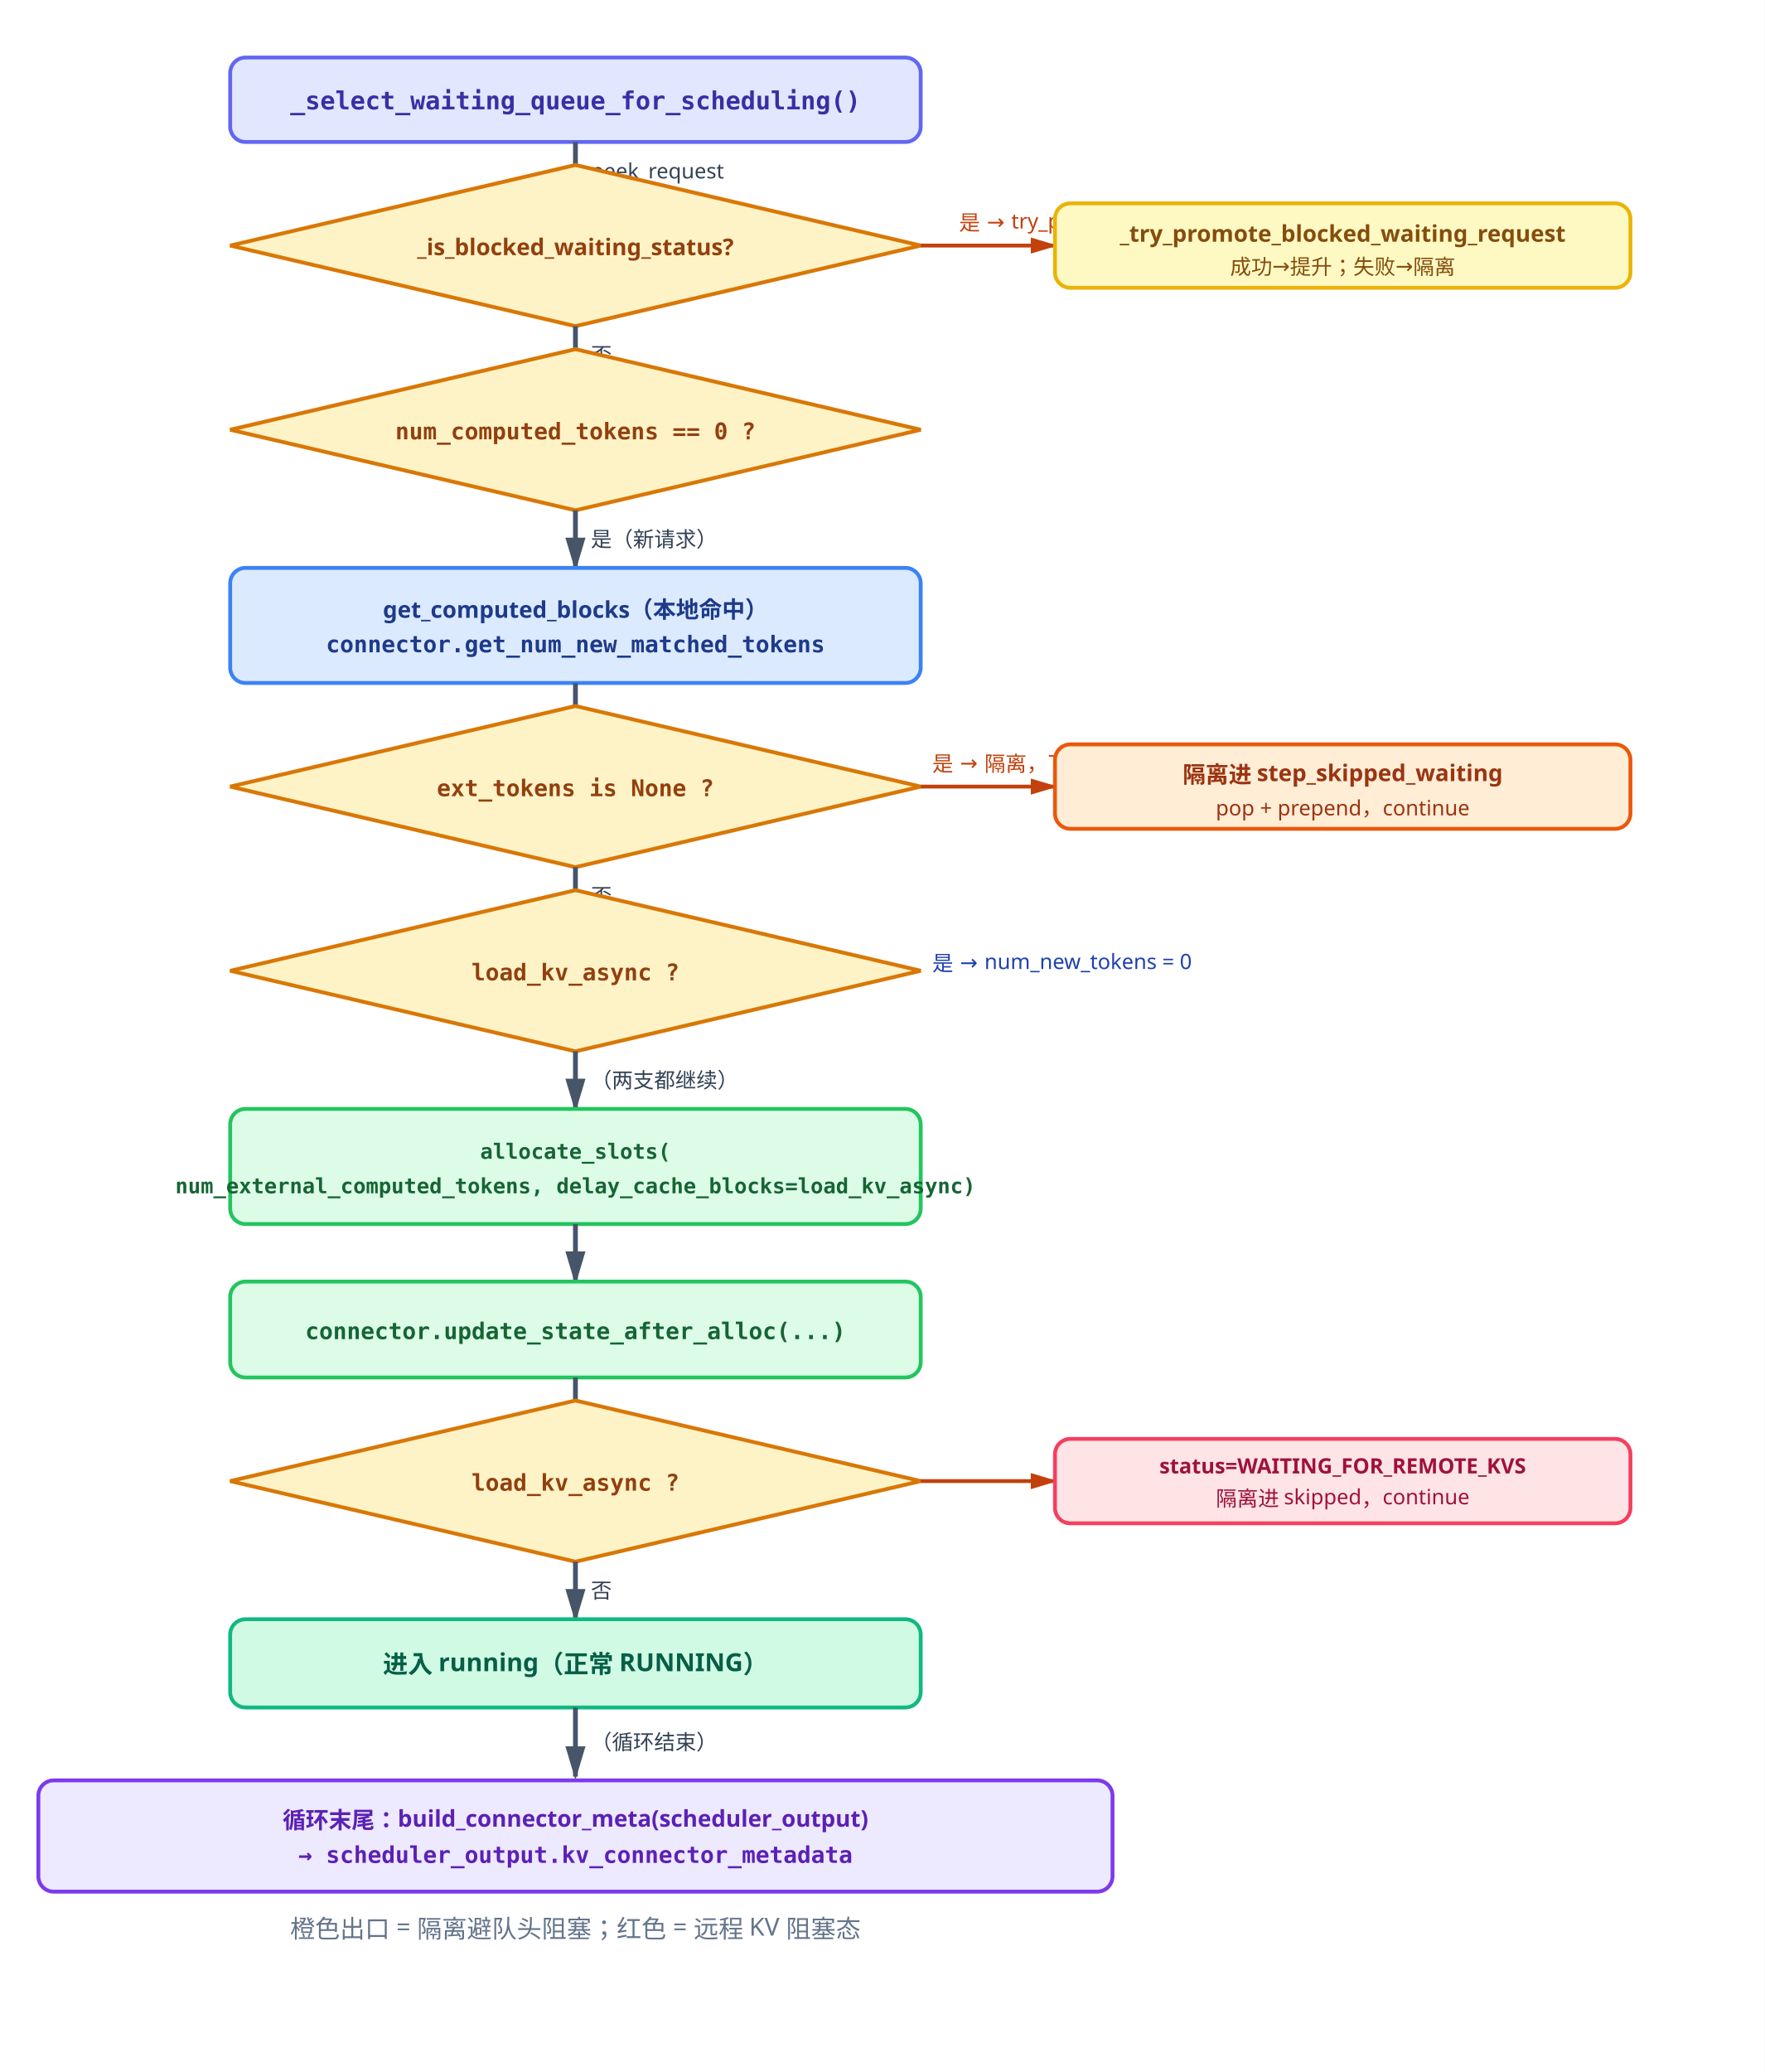
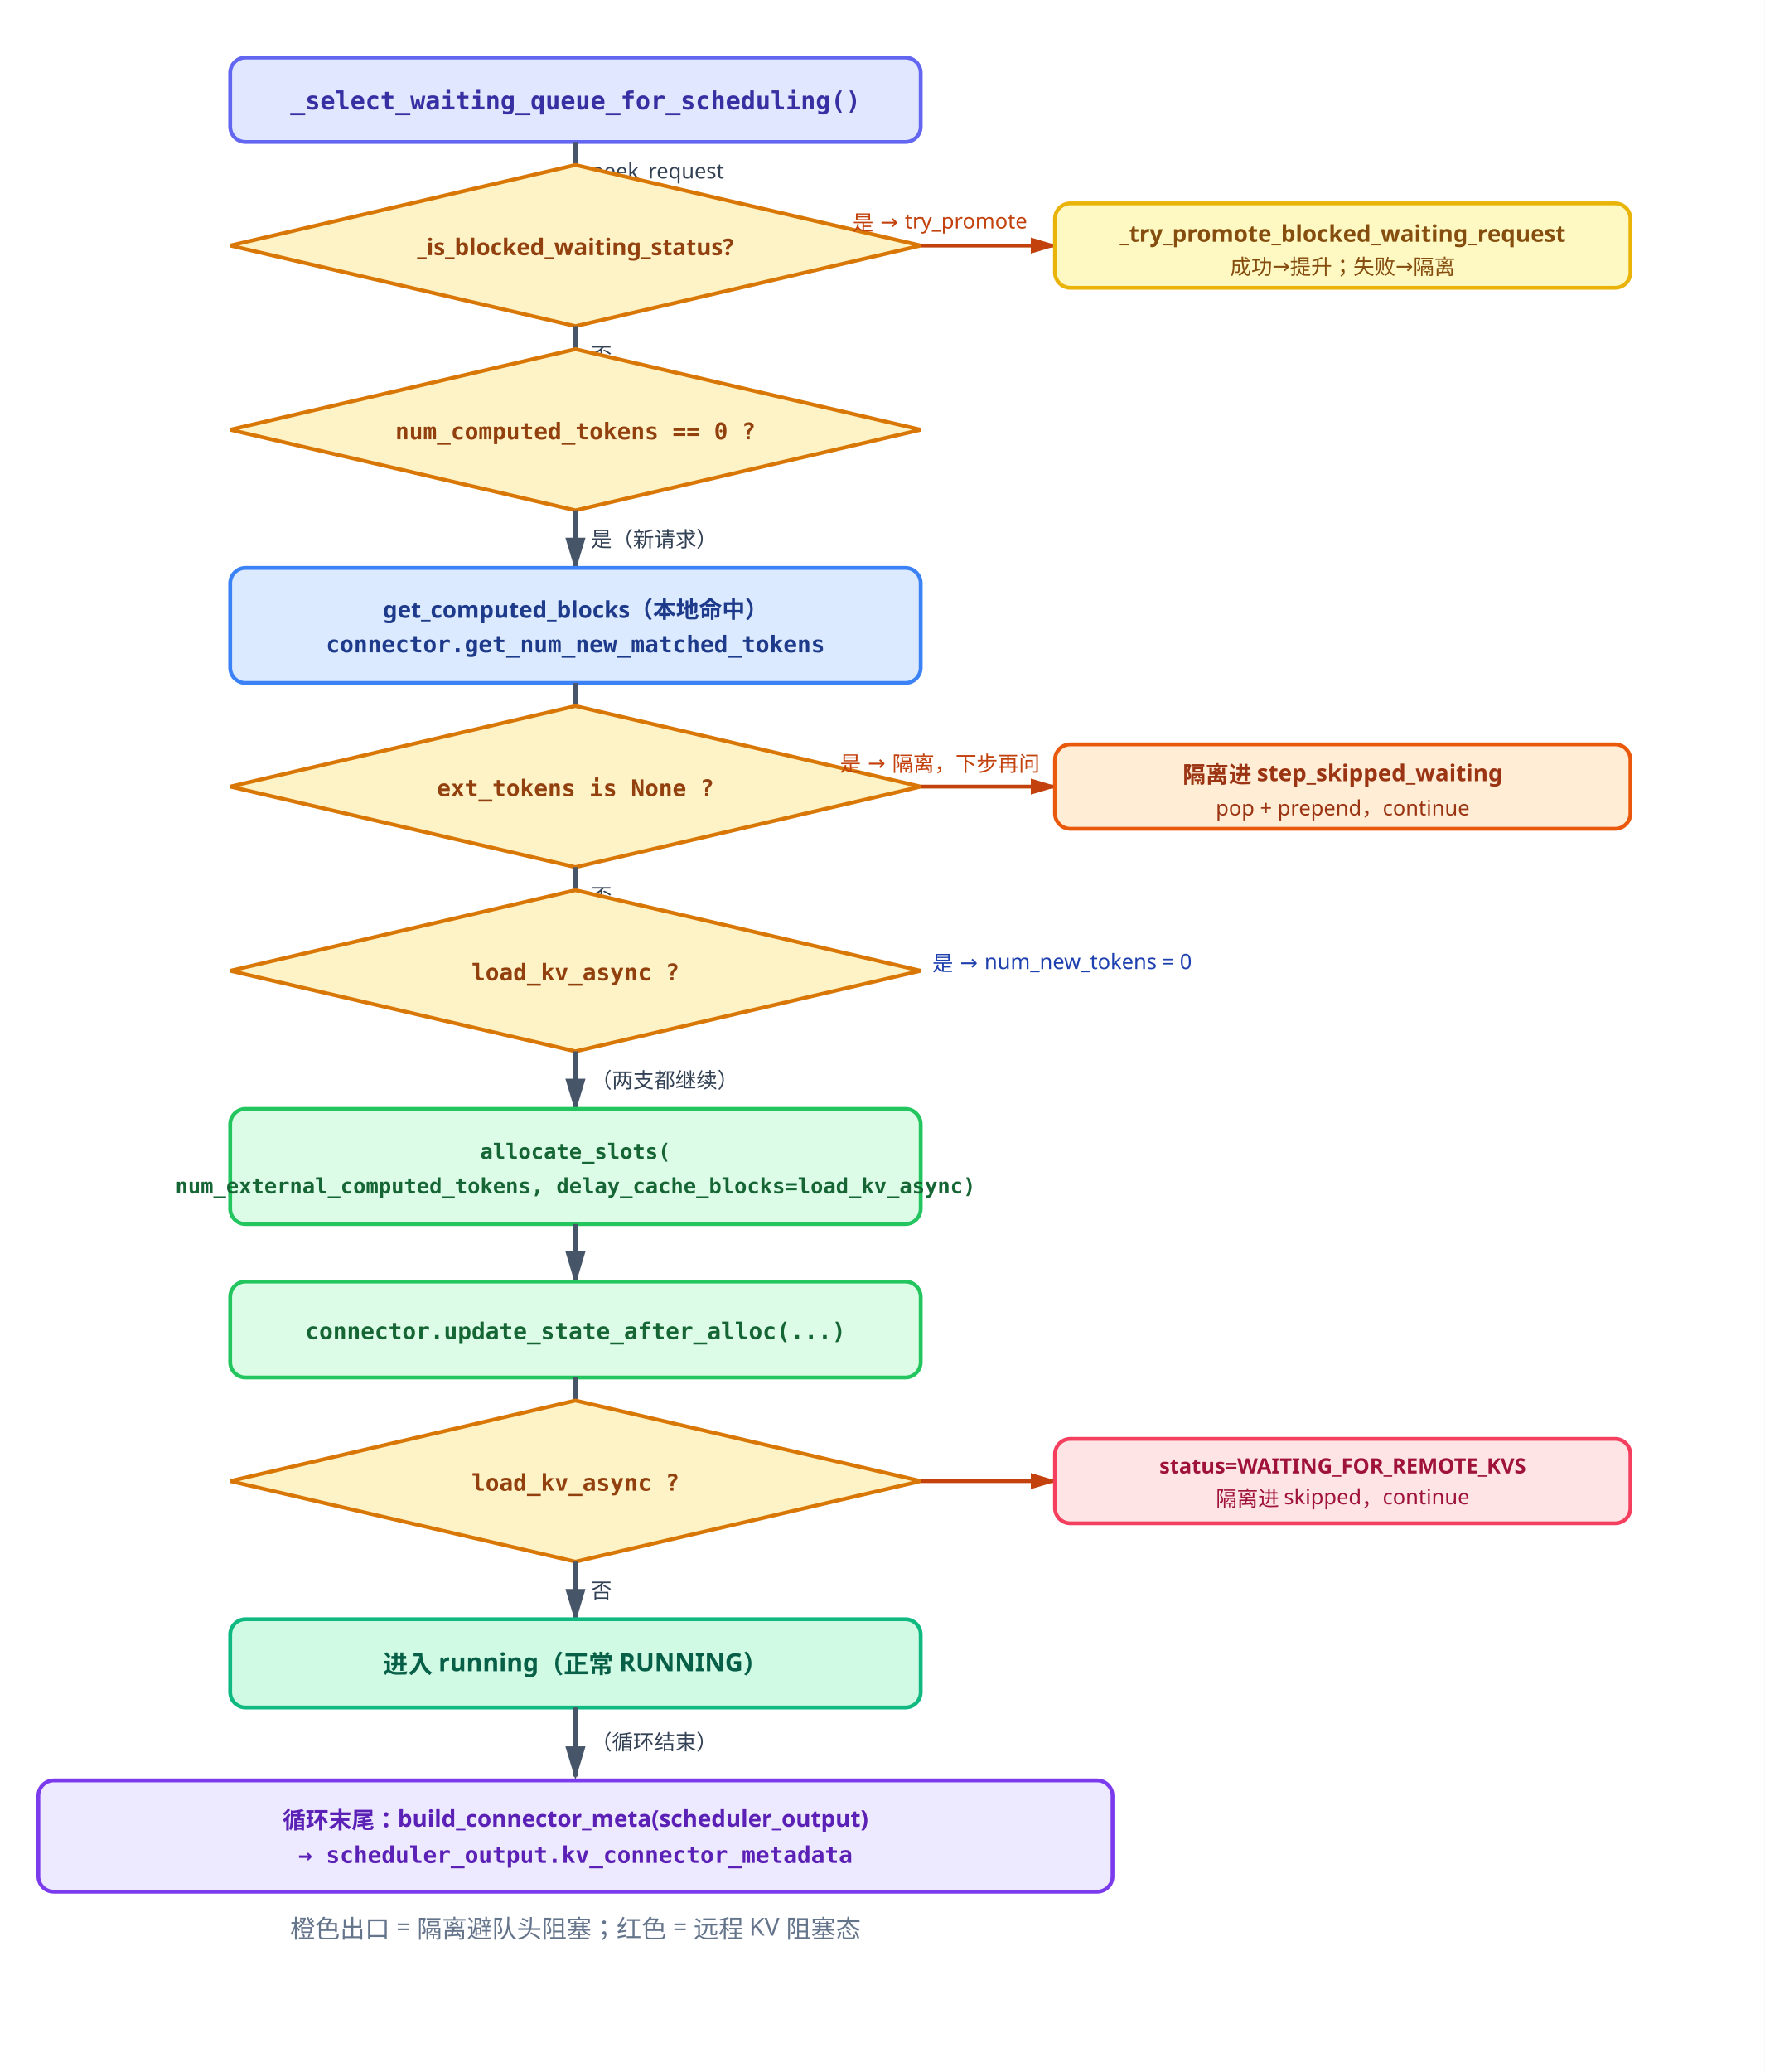
<svg xmlns="http://www.w3.org/2000/svg" viewBox="0 0 920 1080" font-family="sans-serif">
  <defs>
    <marker id="a" viewBox="0 0 10 6" refX="9" refY="3" markerWidth="7" markerHeight="5" orient="auto">
      <path d="M0,0 L10,3 L0,6 Z" fill="#475569" />
    </marker>
    <marker id="ao" viewBox="0 0 10 6" refX="9" refY="3" markerWidth="7" markerHeight="5" orient="auto">
      <path d="M0,0 L10,3 L0,6 Z" fill="#c2410c" />
    </marker>
  </defs>
  <rect width="920" height="1080" fill="white" />
  <rect x="120.0" y="30" width="360" height="44" rx="8" fill="#e0e7ff" stroke="#6366f1" stroke-width="2" />
  <text x="300.0" y="57.0" text-anchor="middle" font-size="13" font-family="monospace" font-weight="bold" fill="#3730a3">_select_waiting_queue_for_scheduling()</text>
  <line x1="300" y1="74" x2="300" y2="104" stroke="#475569" stroke-width="2.5" marker-end="url(#a)" />
  <text x="308" y="93.0" font-size="11" fill="#334155">peek_request</text>
  <polygon points="300,86 480,128 300,170 120,128" fill="#fef3c7" stroke="#d97706" stroke-width="2" />
  <text x="300" y="133.0" text-anchor="middle" font-size="12" font-weight="bold" fill="#92400e">_is_blocked_waiting_status?</text>
  <line x1="480" y1="128" x2="550" y2="128" stroke="#c2410c" stroke-width="2" marker-end="url(#ao)" />
-   <text x="500" y="120" font-size="11" fill="#c2410c">是 → try_promote</text>
+   <text x="490" y="120" text-anchor="middle" font-size="11" fill="#c2410c">是 → try_promote</text>
  <rect x="550" y="106" width="300" height="44" rx="8" fill="#fef9c3" stroke="#eab308" stroke-width="2" />
  <text x="700" y="126" text-anchor="middle" font-size="12" font-weight="bold" fill="#854d0e">_try_promote_blocked_waiting_request</text>
  <text x="700" y="143" text-anchor="middle" font-size="11" fill="#854d0e">成功→提升；失败→隔离</text>
  <line x1="300" y1="170" x2="300" y2="200" stroke="#475569" stroke-width="2.5" marker-end="url(#a)" />
  <text x="308" y="189.0" font-size="11" fill="#334155">否</text>
  <polygon points="300,182 480,224 300,266 120,224" fill="#fef3c7" stroke="#d97706" stroke-width="2" />
  <text x="300" y="229.0" text-anchor="middle" font-size="12" font-family="monospace" font-weight="bold" fill="#92400e">num_computed_tokens == 0 ?</text>
  <line x1="300" y1="266" x2="300" y2="296" stroke="#475569" stroke-width="2.5" marker-end="url(#a)" />
  <text x="308" y="285.0" font-size="11" fill="#334155">是（新请求）</text>
  <rect x="120.0" y="296" width="360" height="60" rx="8" fill="#dbeafe" stroke="#3b82f6" stroke-width="2" />
  <text x="300.0" y="322.0" text-anchor="middle" font-size="12" font-weight="bold" fill="#1e3a8a">get_computed_blocks（本地命中）</text>
  <text x="300.0" y="340.0" text-anchor="middle" font-size="12" font-family="monospace" font-weight="bold" fill="#1e3a8a">connector.get_num_new_matched_tokens</text>
  <line x1="300" y1="356" x2="300" y2="386" stroke="#475569" stroke-width="2.5" marker-end="url(#a)" />
  <polygon points="300,368 480,410 300,452 120,410" fill="#fef3c7" stroke="#d97706" stroke-width="2" />
  <text x="300" y="415.0" text-anchor="middle" font-size="12" font-family="monospace" font-weight="bold" fill="#92400e">ext_tokens is None ?</text>
  <line x1="480" y1="410" x2="550" y2="410" stroke="#c2410c" stroke-width="2" marker-end="url(#ao)" />
-   <text x="486" y="402" font-size="11" fill="#c2410c">是 → 隔离，下步再问</text>
+   <text x="490" y="402" text-anchor="middle" font-size="11" fill="#c2410c">是 → 隔离，下步再问</text>
  <rect x="550" y="388" width="300" height="44" rx="8" fill="#ffedd5" stroke="#ea580c" stroke-width="2" />
  <text x="700" y="408" text-anchor="middle" font-size="12" font-weight="bold" fill="#9a3412">隔离进 step_skipped_waiting</text>
  <text x="700" y="425" text-anchor="middle" font-size="11" fill="#9a3412">pop + prepend，continue</text>
  <line x1="300" y1="452" x2="300" y2="482" stroke="#475569" stroke-width="2.5" marker-end="url(#a)" />
  <text x="308" y="471.0" font-size="11" fill="#334155">否</text>
  <polygon points="300,464 480,506 300,548 120,506" fill="#fef3c7" stroke="#d97706" stroke-width="2" />
  <text x="300" y="511.0" text-anchor="middle" font-size="12" font-family="monospace" font-weight="bold" fill="#92400e">load_kv_async ?</text>
  <line x1="300" y1="548" x2="300" y2="578" stroke="#475569" stroke-width="2.5" marker-end="url(#a)" />
  <text x="308" y="567.0" font-size="11" fill="#334155">（两支都继续）</text>
  <text x="486" y="506" font-size="11" fill="#1e40af">是 → num_new_tokens = 0</text>
  <rect x="120.0" y="578" width="360" height="60" rx="8" fill="#dcfce7" stroke="#22c55e" stroke-width="2" />
  <text x="300.0" y="604.0" text-anchor="middle" font-size="11" font-family="monospace" font-weight="bold" fill="#166534">allocate_slots(</text>
  <text x="300.0" y="622.0" text-anchor="middle" font-size="11" font-family="monospace" font-weight="bold" fill="#166534">  num_external_computed_tokens, delay_cache_blocks=load_kv_async)</text>
  <line x1="300" y1="638" x2="300" y2="668" stroke="#475569" stroke-width="2.5" marker-end="url(#a)" />
  <rect x="120.0" y="668" width="360" height="50" rx="8" fill="#dcfce7" stroke="#22c55e" stroke-width="2" />
  <text x="300.0" y="698.0" text-anchor="middle" font-size="12" font-family="monospace" font-weight="bold" fill="#166534">connector.update_state_after_alloc(...)</text>
  <line x1="300" y1="718" x2="300" y2="748" stroke="#475569" stroke-width="2.5" marker-end="url(#a)" />
  <polygon points="300,730 480,772 300,814 120,772" fill="#fef3c7" stroke="#d97706" stroke-width="2" />
  <text x="300" y="777.0" text-anchor="middle" font-size="12" font-family="monospace" font-weight="bold" fill="#92400e">load_kv_async ?</text>
  <line x1="480" y1="772" x2="550" y2="772" stroke="#c2410c" stroke-width="2" marker-end="url(#ao)" />
  <rect x="550" y="750" width="300" height="44" rx="8" fill="#ffe4e6" stroke="#f43f5e" stroke-width="2" />
  <text x="700" y="768" text-anchor="middle" font-size="11" font-weight="bold" fill="#9f1239">status=WAITING_FOR_REMOTE_KVS</text>
  <text x="700" y="785" text-anchor="middle" font-size="11" fill="#9f1239">隔离进 skipped，continue</text>
  <line x1="300" y1="814" x2="300" y2="844" stroke="#475569" stroke-width="2.5" marker-end="url(#a)" />
  <text x="308" y="833.0" font-size="11" fill="#334155">否</text>
  <rect x="120.0" y="844" width="360" height="46" rx="8" fill="#d1fae5" stroke="#10b981" stroke-width="2" />
  <text x="300.0" y="872.0" text-anchor="middle" font-size="13" font-weight="bold" fill="#065f46">进入 running（正常 RUNNING）</text>
  <line x1="300" y1="890" x2="300" y2="926" stroke="#475569" stroke-width="2.5" marker-end="url(#a)" />
  <text x="308" y="912.0" font-size="11" fill="#334155">（循环结束）</text>
  <rect x="20" y="928" width="560" height="58" rx="8" fill="#ede9fe" stroke="#7c3aed" stroke-width="2" />
  <text x="300.0" y="953.0" text-anchor="middle" font-size="12" font-weight="bold" fill="#5b21b6">循环末尾：build_connector_meta(scheduler_output)</text>
  <text x="300.0" y="971.0" text-anchor="middle" font-size="12" font-family="monospace" font-weight="bold" fill="#5b21b6">→ scheduler_output.kv_connector_metadata</text>
  <text x="300" y="1010" text-anchor="middle" font-size="13" fill="#64748b">橙色出口 = 隔离避队头阻塞；红色 = 远程 KV 阻塞态</text>
</svg>
